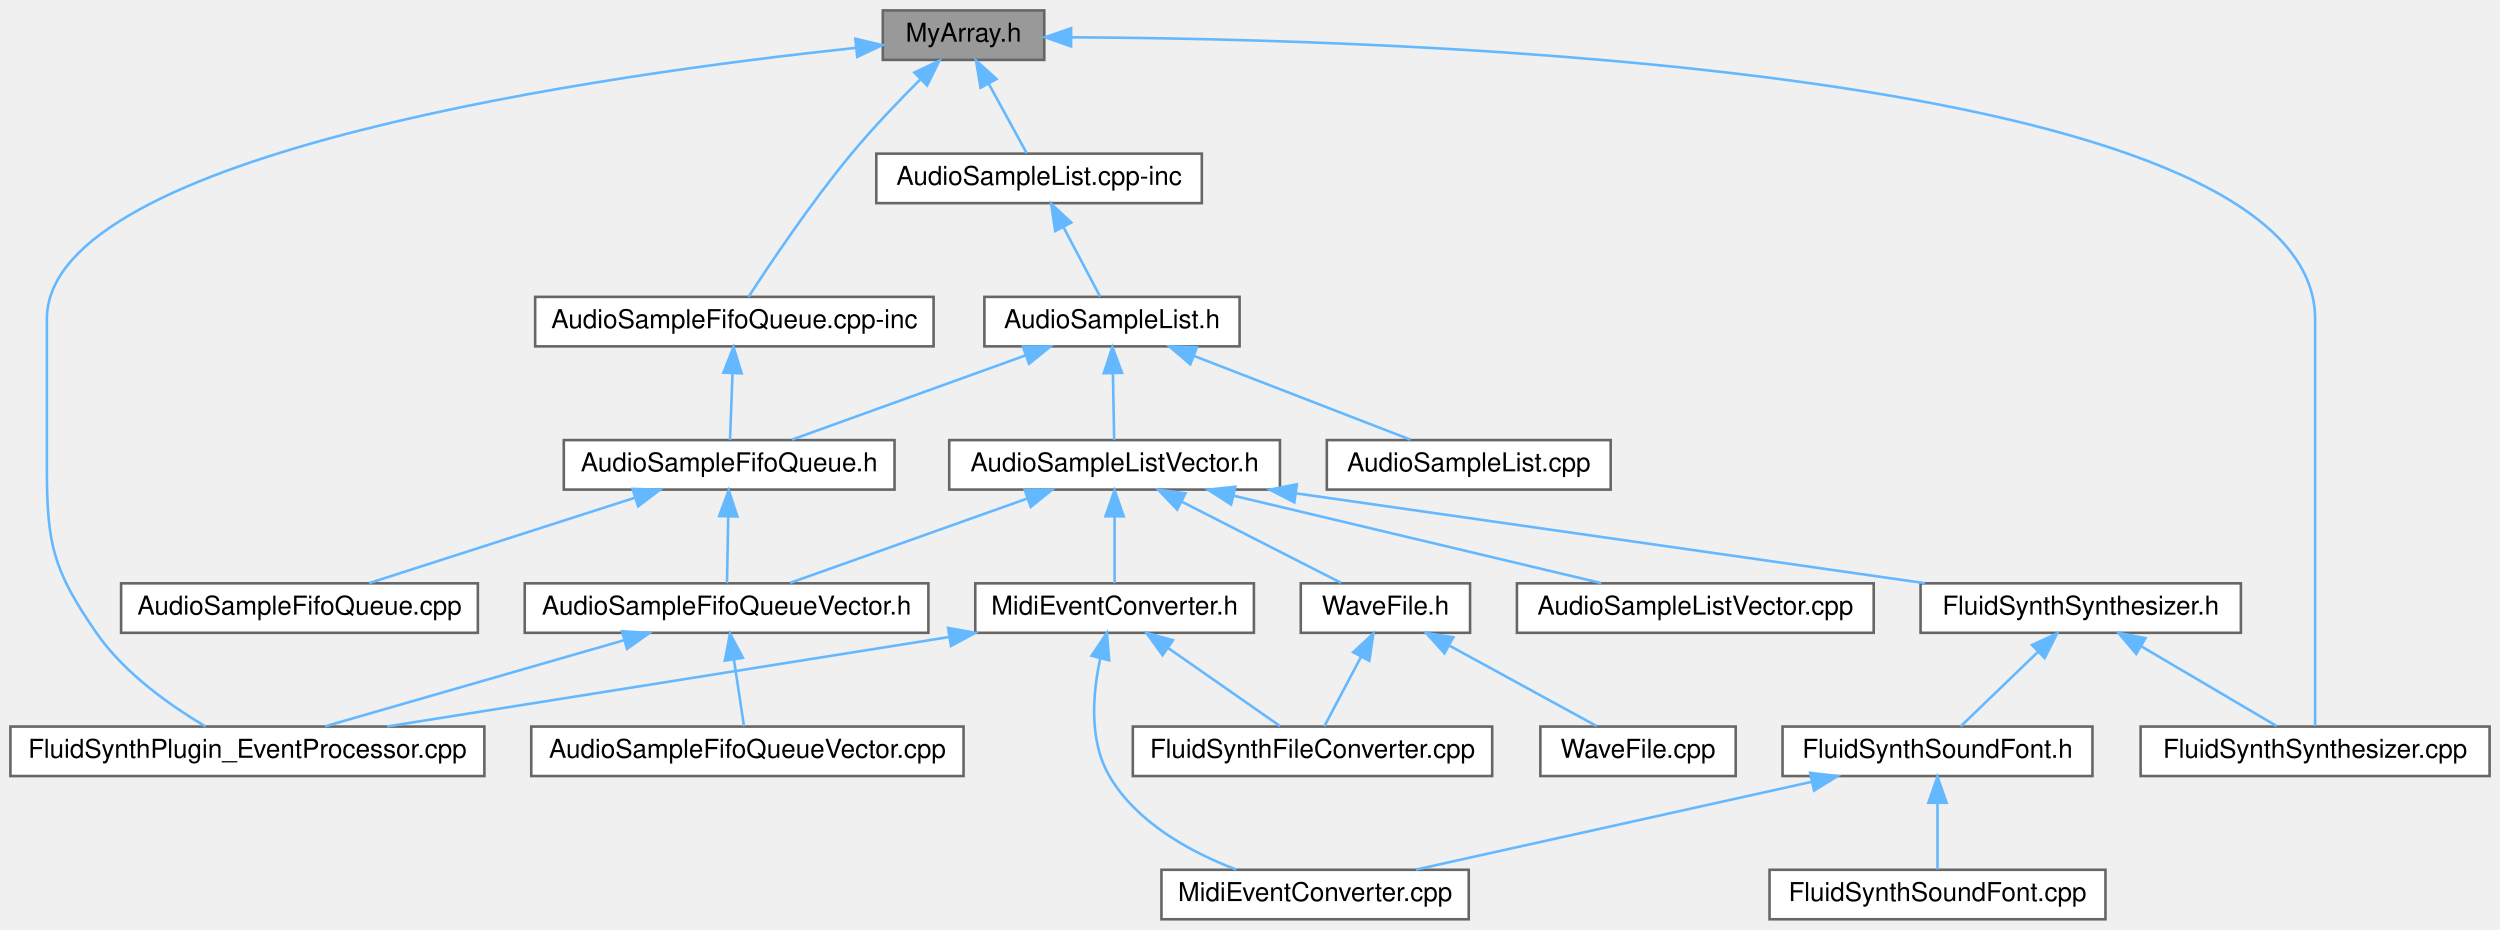
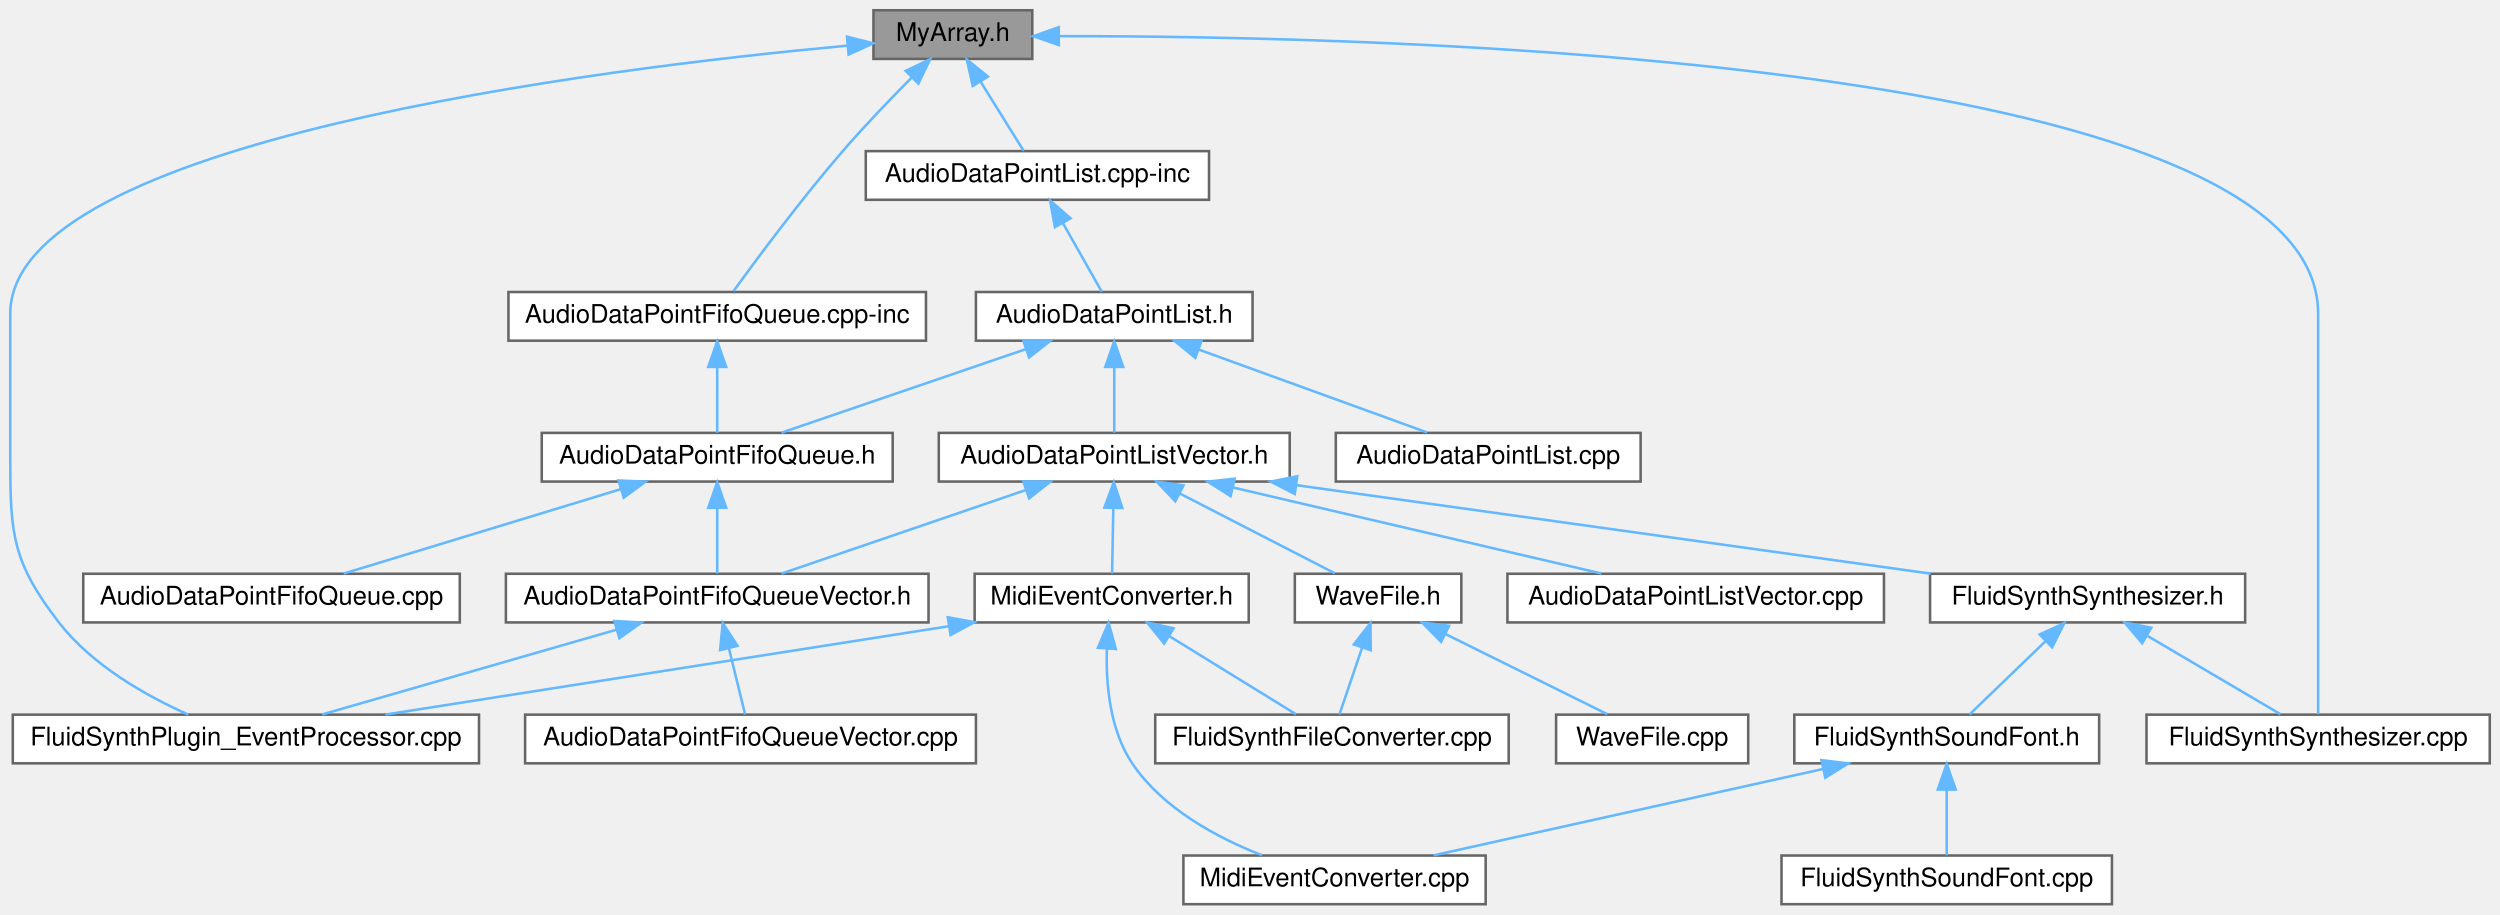
- <svg xmlns="http://www.w3.org/2000/svg" xmlns:xlink="http://www.w3.org/1999/xlink" width="960pt" height="357pt" viewBox="0.00 0.00 960.00 357.00">
+ <svg xmlns="http://www.w3.org/2000/svg" xmlns:xlink="http://www.w3.org/1999/xlink" width="976pt" height="357pt" viewBox="0.00 0.00 976.00 357.00">
  <g id="graph0" class="graph" transform="scale(1 1) rotate(0) translate(4 353)">
    <g id="Node000001" class="node">
      <g id="a_Node000001">
        <a xlink:title="The MyArray specification and body defines a generic array type for stack allocated arrays represente...">
-           <polygon fill="#999999" stroke="#666666" points="397,-349 335,-349 335,-330 397,-330 397,-349" />
-           <text text-anchor="middle" x="366" y="-337" font-family="Helvetica,sans-Serif" font-size="10.00">MyArray.h</text>
+           <polygon fill="#999999" stroke="#666666" points="399,-349 337,-349 337,-330 399,-330 399,-349" />
+           <text text-anchor="middle" x="368" y="-337" font-family="Helvetica,sans-Serif" font-size="10.00">MyArray.h</text>
        </a>
      </g>
    </g>
    <g id="Node000002" class="node">
      <g id="a_Node000002">
-         <a xlink:href="_audio_sample_fifo_queue_8cpp-inc.html" target="_top" xlink:title="The AudioSampleFifoQueue body implements a fifo queue for audio samples with popping off access to th...">
-           <polygon fill="white" stroke="#666666" points="354.5,-239 201.5,-239 201.5,-220 354.5,-220 354.5,-239" />
-           <text text-anchor="middle" x="278" y="-227" font-family="Helvetica,sans-Serif" font-size="10.00">AudioSampleFifoQueue.cpp-inc</text>
+         <a xlink:href="_audio_data_point_fifo_queue_8cpp-inc.html" target="_top" xlink:title="The AudioDataPointFifoQueue body implements a fifo queue for audio data points with popping off acces...">
+           <polygon fill="white" stroke="#666666" points="357.5,-239 194.5,-239 194.5,-220 357.5,-220 357.5,-239" />
+           <text text-anchor="middle" x="276" y="-227" font-family="Helvetica,sans-Serif" font-size="10.00">AudioDataPointFifoQueue.cpp-inc</text>
        </a>
      </g>
    </g>
    <g id="edge1_Node000001_Node000002" class="edge">
      <g id="a_edge1_Node000001_Node000002">
        <a xlink:title=" ">
-           <path fill="none" stroke="#63b8ff" d="M349.4,-322.51C341.15,-314.28 331.21,-303.9 323,-294 307.47,-275.28 291.53,-251.49 283.44,-239.02" />
-           <polygon fill="#63b8ff" stroke="#63b8ff" points="347.1,-325.16 356.68,-329.67 352.01,-320.17 347.1,-325.16" />
+           <path fill="none" stroke="#63b8ff" d="M351.88,-322.68C343.61,-314.36 333.52,-303.86 325,-294 308.79,-275.25 291.43,-251.87 282.36,-239.37" />
+           <polygon fill="#63b8ff" stroke="#63b8ff" points="349.58,-325.33 359.14,-329.91 354.52,-320.37 349.58,-325.33" />
        </a>
      </g>
    </g>
    <g id="Node000007" class="node">
      <g id="a_Node000007">
        <a xlink:href="_fluid_synth_plugin___event_processor_8cpp.html" target="_top" xlink:title="The FluidSynthPlugin_Processor module implements the handling of MIDI events from the DAW via JUCE ha...">
-           <polygon fill="white" stroke="#666666" points="182,-74 0,-74 0,-55 182,-55 182,-74" />
-           <text text-anchor="middle" x="91" y="-62" font-family="Helvetica,sans-Serif" font-size="10.00">FluidSynthPlugin_EventProcessor.cpp</text>
+           <polygon fill="white" stroke="#666666" points="183,-74 1,-74 1,-55 183,-55 183,-74" />
+           <text text-anchor="middle" x="92" y="-62" font-family="Helvetica,sans-Serif" font-size="10.00">FluidSynthPlugin_EventProcessor.cpp</text>
        </a>
      </g>
    </g>
    <g id="edge26_Node000001_Node000007" class="edge">
      <g id="a_edge26_Node000001_Node000007">
        <a xlink:title=" ">
-           <path fill="none" stroke="#63b8ff" d="M324.58,-334.62C231.53,-324.76 14,-294.82 14,-230.5 14,-230.5 14,-230.5 14,-173.5 14,-144.04 16.28,-134.25 33,-110 43.81,-94.33 61.86,-81.74 74.96,-74.01" />
-           <polygon fill="#63b8ff" stroke="#63b8ff" points="324.46,-338.12 334.76,-335.67 325.17,-331.16 324.46,-338.12" />
+           <path fill="none" stroke="#63b8ff" d="M326.72,-335.17C230.61,-326.3 0,-297.97 0,-230.5 0,-230.5 0,-230.5 0,-173.5 0,-144.04 1.01,-133.33 19,-110 31.96,-93.19 53.22,-81.28 69.46,-74.03" />
+           <polygon fill="#63b8ff" stroke="#63b8ff" points="326.67,-338.68 336.94,-336.09 327.29,-331.71 326.67,-338.68" />
        </a>
      </g>
    </g>
    <g id="Node000008" class="node">
      <g id="a_Node000008">
-         <a xlink:href="_audio_sample_list_8cpp-inc.html" target="_top" xlink:title="The AudioSampleList body implements a simple list of audio samples (this is the effective code includ...">
-           <polygon fill="white" stroke="#666666" points="457.5,-294 332.5,-294 332.5,-275 457.5,-275 457.5,-294" />
-           <text text-anchor="middle" x="395" y="-282" font-family="Helvetica,sans-Serif" font-size="10.00">AudioSampleList.cpp-inc</text>
+         <a xlink:href="_audio_data_point_list_8cpp-inc.html" target="_top" xlink:title="The AudioDataPointList body implements a simple list of audio samples (this is the effective code inc...">
+           <polygon fill="white" stroke="#666666" points="468,-294 334,-294 334,-275 468,-275 468,-294" />
+           <text text-anchor="middle" x="401" y="-282" font-family="Helvetica,sans-Serif" font-size="10.00">AudioDataPointList.cpp-inc</text>
        </a>
      </g>
    </g>
    <g id="edge7_Node000001_Node000008" class="edge">
      <g id="a_edge7_Node000001_Node000008">
        <a xlink:title=" ">
-           <path fill="none" stroke="#63b8ff" d="M375.68,-320.82C380.6,-311.82 386.36,-301.29 390.3,-294.09" />
-           <polygon fill="#63b8ff" stroke="#63b8ff" points="372.52,-319.3 370.79,-329.75 378.66,-322.66 372.52,-319.3" />
+           <path fill="none" stroke="#63b8ff" d="M378.83,-321.1C384.47,-312.04 391.12,-301.37 395.65,-294.09" />
+           <polygon fill="#63b8ff" stroke="#63b8ff" points="375.76,-319.41 373.45,-329.75 381.71,-323.11 375.76,-319.41" />
        </a>
      </g>
    </g>
    <g id="Node000017" class="node">
      <g id="a_Node000017">
        <a xlink:href="_fluid_synth_synthesizer_8cpp.html" target="_top" xlink:title="The FluidSynthSynthesizer class implements an object-oriented wrapper around an underlying fluidsynth...">
-           <polygon fill="white" stroke="#666666" points="952,-74 818,-74 818,-55 952,-55 952,-74" />
-           <text text-anchor="middle" x="885" y="-62" font-family="Helvetica,sans-Serif" font-size="10.00">FluidSynthSynthesizer.cpp</text>
+           <polygon fill="white" stroke="#666666" points="968,-74 834,-74 834,-55 968,-55 968,-74" />
+           <text text-anchor="middle" x="901" y="-62" font-family="Helvetica,sans-Serif" font-size="10.00">FluidSynthSynthesizer.cpp</text>
        </a>
      </g>
    </g>
    <g id="edge27_Node000001_Node000017" class="edge">
      <g id="a_edge27_Node000001_Node000017">
        <a xlink:title=" ">
-           <path fill="none" stroke="#63b8ff" d="M407.45,-338.67C530.47,-338.06 885,-327.86 885,-230.5 885,-230.5 885,-230.5 885,-173.5 885,-136.56 885,-92.52 885,-74.18" />
-           <polygon fill="#63b8ff" stroke="#63b8ff" points="407.29,-335.17 397.3,-338.7 407.31,-342.17 407.29,-335.17" />
+           <path fill="none" stroke="#63b8ff" d="M409.7,-338.89C535.24,-338.97 901,-330.61 901,-230.5 901,-230.5 901,-230.5 901,-173.5 901,-136.56 901,-92.52 901,-74.18" />
+           <polygon fill="#63b8ff" stroke="#63b8ff" points="409.36,-335.39 399.35,-338.87 409.34,-342.39 409.36,-335.39" />
        </a>
      </g>
    </g>
    <g id="Node000003" class="node">
      <g id="a_Node000003">
-         <a xlink:href="_audio_sample_fifo_queue_8h.html" target="_top" xlink:title="The AudioSampleFifoQueue specification defines a fifo queue for audio samples with popping off access...">
-           <polygon fill="white" stroke="#666666" points="339.5,-184 212.5,-184 212.5,-165 339.5,-165 339.5,-184" />
-           <text text-anchor="middle" x="276" y="-172" font-family="Helvetica,sans-Serif" font-size="10.00">AudioSampleFifoQueue.h</text>
+         <a xlink:href="_audio_data_point_fifo_queue_8h.html" target="_top" xlink:title="The AudioDataPointFifoQueue specification defines a fifo queue for audio data points with popping off...">
+           <polygon fill="white" stroke="#666666" points="344.5,-184 207.5,-184 207.5,-165 344.5,-165 344.5,-184" />
+           <text text-anchor="middle" x="276" y="-172" font-family="Helvetica,sans-Serif" font-size="10.00">AudioDataPointFifoQueue.h</text>
        </a>
      </g>
    </g>
    <g id="edge2_Node000002_Node000003" class="edge">
      <g id="a_edge2_Node000002_Node000003">
        <a xlink:title=" ">
-           <path fill="none" stroke="#63b8ff" d="M277.29,-209.66C276.96,-200.93 276.58,-190.99 276.32,-184.09" />
-           <polygon fill="#63b8ff" stroke="#63b8ff" points="273.8,-209.89 277.67,-219.75 280.79,-209.62 273.8,-209.89" />
+           <path fill="none" stroke="#63b8ff" d="M276,-209.66C276,-200.93 276,-190.99 276,-184.09" />
+           <polygon fill="#63b8ff" stroke="#63b8ff" points="272.5,-209.75 276,-219.75 279.5,-209.75 272.5,-209.75" />
        </a>
      </g>
    </g>
    <g id="Node000004" class="node">
      <g id="a_Node000004">
-         <a xlink:href="_audio_sample_fifo_queue_8cpp.html" target="_top" xlink:title="The AudioSampleFifoQueue body implements a fifo queue for audio samples with popping off access to th...">
-           <polygon fill="white" stroke="#666666" points="179.5,-129 42.5,-129 42.5,-110 179.5,-110 179.5,-129" />
-           <text text-anchor="middle" x="111" y="-117" font-family="Helvetica,sans-Serif" font-size="10.00">AudioSampleFifoQueue.cpp</text>
+         <a xlink:href="_audio_data_point_fifo_queue_8cpp.html" target="_top" xlink:title="The AudioDataPointFifoQueue body implements a fifo queue for audio samples with popping off access to...">
+           <polygon fill="white" stroke="#666666" points="175.5,-129 28.5,-129 28.5,-110 175.5,-110 175.5,-129" />
+           <text text-anchor="middle" x="102" y="-117" font-family="Helvetica,sans-Serif" font-size="10.00">AudioDataPointFifoQueue.cpp</text>
        </a>
      </g>
    </g>
    <g id="edge3_Node000003_Node000004" class="edge">
      <g id="a_edge3_Node000003_Node000004">
        <a xlink:title=" ">
-           <path fill="none" stroke="#63b8ff" d="M239.57,-161.8C208.78,-151.91 165.38,-137.97 137.72,-129.08" />
-           <polygon fill="#63b8ff" stroke="#63b8ff" points="238.9,-165.26 249.49,-164.98 241.04,-158.59 238.9,-165.26" />
+           <path fill="none" stroke="#63b8ff" d="M238.43,-162.06C205.91,-152.15 159.6,-138.04 130.18,-129.08" />
+           <polygon fill="#63b8ff" stroke="#63b8ff" points="237.46,-165.42 248.04,-164.98 239.5,-158.72 237.46,-165.42" />
        </a>
      </g>
    </g>
    <g id="Node000005" class="node">
      <g id="a_Node000005">
-         <a xlink:href="_audio_sample_fifo_queue_vector_8h.html" target="_top" xlink:title="The AudioSampleFifoQueueVector specification defines a list of fifo queues for audio samples.">
-           <polygon fill="white" stroke="#666666" points="352.5,-129 197.5,-129 197.5,-110 352.5,-110 352.5,-129" />
-           <text text-anchor="middle" x="275" y="-117" font-family="Helvetica,sans-Serif" font-size="10.00">AudioSampleFifoQueueVector.h</text>
+         <a xlink:href="_audio_data_point_fifo_queue_vector_8h.html" target="_top" xlink:title="The AudioDataPointFifoQueueVector specification defines a list of fifo queues for audio data points.">
+           <polygon fill="white" stroke="#666666" points="358.5,-129 193.5,-129 193.5,-110 358.5,-110 358.5,-129" />
+           <text text-anchor="middle" x="276" y="-117" font-family="Helvetica,sans-Serif" font-size="10.00">AudioDataPointFifoQueueVector.h</text>
        </a>
      </g>
    </g>
    <g id="edge4_Node000003_Node000005" class="edge">
      <g id="a_edge4_Node000003_Node000005">
        <a xlink:title=" ">
-           <path fill="none" stroke="#63b8ff" d="M275.64,-154.66C275.48,-145.93 275.29,-135.99 275.16,-129.09" />
-           <polygon fill="#63b8ff" stroke="#63b8ff" points="272.15,-154.82 275.83,-164.75 279.15,-154.68 272.15,-154.82" />
+           <path fill="none" stroke="#63b8ff" d="M276,-154.66C276,-145.93 276,-135.99 276,-129.09" />
+           <polygon fill="#63b8ff" stroke="#63b8ff" points="272.5,-154.75 276,-164.75 279.5,-154.75 272.5,-154.75" />
        </a>
      </g>
    </g>
    <g id="Node000006" class="node">
      <g id="a_Node000006">
-         <a xlink:href="_audio_sample_fifo_queue_vector_8cpp.html" target="_top" xlink:title="The AudioSampleFifoQueueVector body implements a list of fifo queues for audio samples (this is the f...">
-           <polygon fill="white" stroke="#666666" points="366,-74 200,-74 200,-55 366,-55 366,-74" />
-           <text text-anchor="middle" x="283" y="-62" font-family="Helvetica,sans-Serif" font-size="10.00">AudioSampleFifoQueueVector.cpp</text>
+         <a xlink:href="_audio_data_point_fifo_queue_vector_8cpp.html" target="_top" xlink:title="The AudioDataPointFifoQueueVector body implements a list of fifo queues for audio data points (this i...">
+           <polygon fill="white" stroke="#666666" points="377,-74 201,-74 201,-55 377,-55 377,-74" />
+           <text text-anchor="middle" x="289" y="-62" font-family="Helvetica,sans-Serif" font-size="10.00">AudioDataPointFifoQueueVector.cpp</text>
        </a>
      </g>
    </g>
    <g id="edge5_Node000005_Node000006" class="edge">
      <g id="a_edge5_Node000005_Node000006">
        <a xlink:title=" ">
-           <path fill="none" stroke="#63b8ff" d="M277.84,-99.66C279.16,-90.93 280.66,-80.99 281.7,-74.09" />
-           <polygon fill="#63b8ff" stroke="#63b8ff" points="274.35,-99.34 276.32,-109.75 281.27,-100.38 274.35,-99.34" />
+           <path fill="none" stroke="#63b8ff" d="M280.55,-99.95C282.71,-91.15 285.18,-81.06 286.89,-74.09" />
+           <polygon fill="#63b8ff" stroke="#63b8ff" points="277.13,-99.2 278.15,-109.75 283.93,-100.87 277.13,-99.2" />
        </a>
      </g>
    </g>
    <g id="edge6_Node000005_Node000007" class="edge">
      <g id="a_edge6_Node000005_Node000007">
        <a xlink:title=" ">
-           <path fill="none" stroke="#63b8ff" d="M235.71,-107.18C201.3,-97.27 152.04,-83.08 120.79,-74.08" />
-           <polygon fill="#63b8ff" stroke="#63b8ff" points="234.86,-110.58 245.44,-109.98 236.8,-103.85 234.86,-110.58" />
+           <path fill="none" stroke="#63b8ff" d="M236.71,-107.18C202.3,-97.27 153.04,-83.08 121.79,-74.08" />
+           <polygon fill="#63b8ff" stroke="#63b8ff" points="235.86,-110.58 246.44,-109.98 237.8,-103.85 235.86,-110.58" />
        </a>
      </g>
    </g>
    <g id="Node000009" class="node">
      <g id="a_Node000009">
-         <a xlink:href="_audio_sample_list_8h.html" target="_top" xlink:title="The AudioSampleList specification defines lists of audio samples with zero-based arbitrary indexed ac...">
-           <polygon fill="white" stroke="#666666" points="472,-239 374,-239 374,-220 472,-220 472,-239" />
-           <text text-anchor="middle" x="423" y="-227" font-family="Helvetica,sans-Serif" font-size="10.00">AudioSampleList.h</text>
+         <a xlink:href="_audio_data_point_list_8h.html" target="_top" xlink:title="The AudioDataPointList specification defines lists of audio samples with zero-based arbitrary indexed...">
+           <polygon fill="white" stroke="#666666" points="485,-239 377,-239 377,-220 485,-220 485,-239" />
+           <text text-anchor="middle" x="431" y="-227" font-family="Helvetica,sans-Serif" font-size="10.00">AudioDataPointList.h</text>
        </a>
      </g>
    </g>
    <g id="edge8_Node000008_Node000009" class="edge">
      <g id="a_edge8_Node000008_Node000009">
        <a xlink:title=" ">
-           <path fill="none" stroke="#63b8ff" d="M404.34,-265.82C409.09,-256.82 414.66,-246.29 418.46,-239.09" />
-           <polygon fill="#63b8ff" stroke="#63b8ff" points="401.2,-264.27 399.62,-274.75 407.39,-267.54 401.2,-264.27" />
+           <path fill="none" stroke="#63b8ff" d="M411.01,-265.82C416.1,-256.82 422.06,-246.29 426.14,-239.09" />
+           <polygon fill="#63b8ff" stroke="#63b8ff" points="407.83,-264.32 405.95,-274.75 413.93,-267.77 407.83,-264.32" />
        </a>
      </g>
    </g>
    <g id="edge9_Node000009_Node000003" class="edge">
      <g id="a_edge9_Node000009_Node000003">
        <a xlink:title=" ">
-           <path fill="none" stroke="#63b8ff" d="M389.86,-216.55C362.56,-206.71 324.5,-192.98 300.05,-184.17" />
-           <polygon fill="#63b8ff" stroke="#63b8ff" points="388.79,-219.89 399.38,-219.98 391.16,-213.3 388.79,-219.89" />
+           <path fill="none" stroke="#63b8ff" d="M396.4,-216.67C367.5,-206.79 326.97,-192.93 301.1,-184.08" />
+           <polygon fill="#63b8ff" stroke="#63b8ff" points="395.5,-220.06 406.1,-219.98 397.77,-213.44 395.5,-220.06" />
        </a>
      </g>
    </g>
    <g id="Node000010" class="node">
      <g id="a_Node000010">
-         <a xlink:href="_audio_sample_list_8cpp.html" target="_top" xlink:title="The AudioSampleList body implements a simple list of audio samples (this is the formal CPP file used ...">
-           <polygon fill="white" stroke="#666666" points="614.5,-184 505.5,-184 505.5,-165 614.5,-165 614.5,-184" />
-           <text text-anchor="middle" x="560" y="-172" font-family="Helvetica,sans-Serif" font-size="10.00">AudioSampleList.cpp</text>
+         <a xlink:href="_audio_data_point_list_8cpp.html" target="_top" xlink:title="The AudioDataPointList body implements a simple list of audio samples (this is the formal CPP file us...">
+           <polygon fill="white" stroke="#666666" points="636.5,-184 517.5,-184 517.5,-165 636.5,-165 636.5,-184" />
+           <text text-anchor="middle" x="577" y="-172" font-family="Helvetica,sans-Serif" font-size="10.00">AudioDataPointList.cpp</text>
        </a>
      </g>
    </g>
    <g id="edge10_Node000009_Node000010" class="edge">
      <g id="a_edge10_Node000009_Node000010">
        <a xlink:title=" ">
-           <path fill="none" stroke="#63b8ff" d="M454.56,-216.29C479.95,-206.47 515,-192.91 537.59,-184.17" />
-           <polygon fill="#63b8ff" stroke="#63b8ff" points="453.08,-213.11 445.01,-219.98 455.6,-219.64 453.08,-213.11" />
+           <path fill="none" stroke="#63b8ff" d="M463.92,-216.55C491.03,-206.71 528.83,-192.98 553.12,-184.17" />
+           <polygon fill="#63b8ff" stroke="#63b8ff" points="462.66,-213.28 454.46,-219.98 465.05,-219.86 462.66,-213.28" />
        </a>
      </g>
    </g>
    <g id="Node000011" class="node">
      <g id="a_Node000011">
-         <a xlink:href="_audio_sample_list_vector_8h.html" target="_top" xlink:title="The AudioSampleListVector specification defines the communication buffer structure for the block proc...">
-           <polygon fill="white" stroke="#666666" points="487.5,-184 360.5,-184 360.5,-165 487.5,-165 487.5,-184" />
-           <text text-anchor="middle" x="424" y="-172" font-family="Helvetica,sans-Serif" font-size="10.00">AudioSampleListVector.h</text>
+         <a xlink:href="_audio_data_point_list_vector_8h.html" target="_top" xlink:title="The AudioDataPointListVector specification defines the communication buffer structure for the block p...">
+           <polygon fill="white" stroke="#666666" points="499.5,-184 362.5,-184 362.5,-165 499.5,-165 499.5,-184" />
+           <text text-anchor="middle" x="431" y="-172" font-family="Helvetica,sans-Serif" font-size="10.00">AudioDataPointListVector.h</text>
        </a>
      </g>
    </g>
    <g id="edge11_Node000009_Node000011" class="edge">
      <g id="a_edge11_Node000009_Node000011">
        <a xlink:title=" ">
-           <path fill="none" stroke="#63b8ff" d="M423.36,-209.66C423.52,-200.93 423.71,-190.99 423.84,-184.09" />
-           <polygon fill="#63b8ff" stroke="#63b8ff" points="419.85,-209.68 423.17,-219.75 426.85,-209.82 419.85,-209.68" />
+           <path fill="none" stroke="#63b8ff" d="M431,-209.66C431,-200.93 431,-190.99 431,-184.09" />
+           <polygon fill="#63b8ff" stroke="#63b8ff" points="427.5,-209.75 431,-219.75 434.5,-209.75 427.5,-209.75" />
        </a>
      </g>
    </g>
    <g id="edge12_Node000011_Node000005" class="edge">
      <g id="a_edge12_Node000011_Node000005">
        <a xlink:title=" ">
-           <path fill="none" stroke="#63b8ff" d="M390.41,-161.55C362.74,-151.71 324.16,-137.98 299.38,-129.17" />
-           <polygon fill="#63b8ff" stroke="#63b8ff" points="389.47,-164.93 400.06,-164.98 391.81,-158.34 389.47,-164.93" />
+           <path fill="none" stroke="#63b8ff" d="M396.4,-161.67C367.5,-151.79 326.97,-137.93 301.1,-129.08" />
+           <polygon fill="#63b8ff" stroke="#63b8ff" points="395.5,-165.06 406.1,-164.98 397.77,-158.44 395.5,-165.06" />
        </a>
      </g>
    </g>
    <g id="Node000012" class="node">
      <g id="a_Node000012">
-         <a xlink:href="_audio_sample_list_vector_8cpp.html" target="_top" xlink:title="The AudioSampleListVector body implements the communication buffer structure for the block processing...">
-           <polygon fill="white" stroke="#666666" points="715.5,-129 578.5,-129 578.5,-110 715.5,-110 715.5,-129" />
-           <text text-anchor="middle" x="647" y="-117" font-family="Helvetica,sans-Serif" font-size="10.00">AudioSampleListVector.cpp</text>
+         <a xlink:href="_audio_data_point_list_vector_8cpp.html" target="_top" xlink:title="The AudioDataPointListVector body implements the communication buffer structure for the block process...">
+           <polygon fill="white" stroke="#666666" points="731.5,-129 584.5,-129 584.5,-110 731.5,-110 731.5,-129" />
+           <text text-anchor="middle" x="658" y="-117" font-family="Helvetica,sans-Serif" font-size="10.00">AudioDataPointListVector.cpp</text>
        </a>
      </g>
    </g>
    <g id="edge13_Node000011_Node000012" class="edge">
      <g id="a_edge13_Node000011_Node000012">
        <a xlink:title=" ">
-           <path fill="none" stroke="#63b8ff" d="M469.75,-162.63C511.52,-152.7 572.45,-138.22 610.89,-129.08" />
-           <polygon fill="#63b8ff" stroke="#63b8ff" points="468.75,-159.27 459.83,-164.98 470.37,-166.08 468.75,-159.27" />
+           <path fill="none" stroke="#63b8ff" d="M477.3,-162.69C519.83,-152.76 582.03,-138.24 621.24,-129.08" />
+           <polygon fill="#63b8ff" stroke="#63b8ff" points="476.41,-159.3 467.47,-164.98 478.01,-166.12 476.41,-159.3" />
        </a>
      </g>
    </g>
    <g id="Node000013" class="node">
      <g id="a_Node000013">
        <a xlink:href="_fluid_synth_synthesizer_8h.html" target="_top" xlink:title="The FluidSynthSynthesizer class specifies an object-oriented wrapper around an underlying fluidsynth ...">
-           <polygon fill="white" stroke="#666666" points="856.5,-129 733.5,-129 733.5,-110 856.5,-110 856.5,-129" />
-           <text text-anchor="middle" x="795" y="-117" font-family="Helvetica,sans-Serif" font-size="10.00">FluidSynthSynthesizer.h</text>
+           <polygon fill="white" stroke="#666666" points="872.5,-129 749.5,-129 749.5,-110 872.5,-110 872.5,-129" />
+           <text text-anchor="middle" x="811" y="-117" font-family="Helvetica,sans-Serif" font-size="10.00">FluidSynthSynthesizer.h</text>
        </a>
      </g>
    </g>
    <g id="edge14_Node000011_Node000013" class="edge">
      <g id="a_edge14_Node000011_Node000013">
        <a xlink:title=" ">
-           <path fill="none" stroke="#63b8ff" d="M493.61,-163.56C563.26,-153.61 669.28,-138.46 735.23,-129.04" />
-           <polygon fill="#63b8ff" stroke="#63b8ff" points="493.01,-160.11 483.61,-164.98 494,-167.04 493.01,-160.11" />
+           <path fill="none" stroke="#63b8ff" d="M502.3,-163.56C573.64,-153.61 682.23,-138.46 749.78,-129.04" />
+           <polygon fill="#63b8ff" stroke="#63b8ff" points="501.47,-160.14 492.05,-164.98 502.44,-167.07 501.47,-160.14" />
        </a>
      </g>
    </g>
    <g id="Node000018" class="node">
      <g id="a_Node000018">
        <a xlink:href="_midi_event_converter_8h.html" target="_top" xlink:title="The MidiEventConverter specification defines the handling of MIDI events by feeding them to an underl...">
-           <polygon fill="white" stroke="#666666" points="477.5,-129 370.5,-129 370.5,-110 477.5,-110 477.5,-129" />
-           <text text-anchor="middle" x="424" y="-117" font-family="Helvetica,sans-Serif" font-size="10.00">MidiEventConverter.h</text>
+           <polygon fill="white" stroke="#666666" points="483.5,-129 376.5,-129 376.5,-110 483.5,-110 483.5,-129" />
+           <text text-anchor="middle" x="430" y="-117" font-family="Helvetica,sans-Serif" font-size="10.00">MidiEventConverter.h</text>
        </a>
      </g>
    </g>
    <g id="edge19_Node000011_Node000018" class="edge">
      <g id="a_edge19_Node000011_Node000018">
        <a xlink:title=" ">
-           <path fill="none" stroke="#63b8ff" d="M424,-154.66C424,-145.93 424,-135.99 424,-129.09" />
-           <polygon fill="#63b8ff" stroke="#63b8ff" points="420.5,-154.75 424,-164.75 427.5,-154.75 420.5,-154.75" />
+           <path fill="none" stroke="#63b8ff" d="M430.64,-154.66C430.48,-145.93 430.29,-135.99 430.16,-129.09" />
+           <polygon fill="#63b8ff" stroke="#63b8ff" points="427.15,-154.82 430.83,-164.75 434.15,-154.68 427.15,-154.82" />
        </a>
      </g>
    </g>
    <g id="Node000020" class="node">
      <g id="a_Node000020">
        <a xlink:href="_wave_file_8h.html" target="_top" xlink:title="The WaveFile specification defines an object for accessing a RIFF wave file with several channels.">
-           <polygon fill="white" stroke="#666666" points="560.5,-129 495.5,-129 495.5,-110 560.5,-110 560.5,-129" />
-           <text text-anchor="middle" x="528" y="-117" font-family="Helvetica,sans-Serif" font-size="10.00">WaveFile.h</text>
+           <polygon fill="white" stroke="#666666" points="566.5,-129 501.5,-129 501.5,-110 566.5,-110 566.5,-129" />
+           <text text-anchor="middle" x="534" y="-117" font-family="Helvetica,sans-Serif" font-size="10.00">WaveFile.h</text>
        </a>
      </g>
    </g>
    <g id="edge23_Node000011_Node000020" class="edge">
      <g id="a_edge23_Node000011_Node000020">
        <a xlink:title=" ">
-           <path fill="none" stroke="#63b8ff" d="M449.77,-160.37C468.87,-150.63 494.37,-137.64 510.99,-129.17" />
-           <polygon fill="#63b8ff" stroke="#63b8ff" points="448.03,-157.33 440.71,-164.98 451.21,-163.56 448.03,-157.33" />
+           <path fill="none" stroke="#63b8ff" d="M456.52,-160.37C475.44,-150.63 500.7,-137.64 517.15,-129.17" />
+           <polygon fill="#63b8ff" stroke="#63b8ff" points="454.84,-157.3 447.55,-164.98 458.04,-163.52 454.84,-157.3" />
        </a>
      </g>
    </g>
    <g id="Node000014" class="node">
      <g id="a_Node000014">
        <a xlink:href="_fluid_synth_sound_font_8h.html" target="_top" xlink:title="The FluidSynthSoundFont class specifies an object-oriented wrapper around an underlying fluidsynth So...">
-           <polygon fill="white" stroke="#666666" points="799.5,-74 680.5,-74 680.5,-55 799.5,-55 799.5,-74" />
-           <text text-anchor="middle" x="740" y="-62" font-family="Helvetica,sans-Serif" font-size="10.00">FluidSynthSoundFont.h</text>
+           <polygon fill="white" stroke="#666666" points="815.5,-74 696.5,-74 696.5,-55 815.5,-55 815.5,-74" />
+           <text text-anchor="middle" x="756" y="-62" font-family="Helvetica,sans-Serif" font-size="10.00">FluidSynthSoundFont.h</text>
        </a>
      </g>
    </g>
    <g id="edge15_Node000013_Node000014" class="edge">
      <g id="a_edge15_Node000013_Node000014">
        <a xlink:title=" ">
-           <path fill="none" stroke="#63b8ff" d="M778.71,-102.8C768.96,-93.41 756.95,-81.83 748.91,-74.09" />
-           <polygon fill="#63b8ff" stroke="#63b8ff" points="776.29,-105.33 785.92,-109.75 781.15,-100.29 776.29,-105.33" />
+           <path fill="none" stroke="#63b8ff" d="M794.71,-102.8C784.96,-93.41 772.95,-81.83 764.91,-74.09" />
+           <polygon fill="#63b8ff" stroke="#63b8ff" points="792.29,-105.33 801.92,-109.75 797.15,-100.29 792.29,-105.33" />
        </a>
      </g>
    </g>
    <g id="edge18_Node000013_Node000017" class="edge">
      <g id="a_edge18_Node000013_Node000017">
        <a xlink:title=" ">
-           <path fill="none" stroke="#63b8ff" d="M818.44,-104.7C834.84,-95.04 856.23,-82.44 870.28,-74.17" />
-           <polygon fill="#63b8ff" stroke="#63b8ff" points="816.3,-101.89 809.46,-109.98 819.85,-107.93 816.3,-101.89" />
+           <path fill="none" stroke="#63b8ff" d="M834.44,-104.7C850.84,-95.04 872.23,-82.44 886.28,-74.17" />
+           <polygon fill="#63b8ff" stroke="#63b8ff" points="832.3,-101.89 825.46,-109.98 835.85,-107.93 832.3,-101.89" />
        </a>
      </g>
    </g>
    <g id="Node000015" class="node">
      <g id="a_Node000015">
        <a xlink:href="_fluid_synth_sound_font_8cpp.html" target="_top" xlink:title="The FluidSynthSoundFont class implements an object-oriented wrapper around an underlying fluidsynth S...">
-           <polygon fill="white" stroke="#666666" points="804.5,-19 675.5,-19 675.5,0 804.5,0 804.5,-19" />
-           <text text-anchor="middle" x="740" y="-7" font-family="Helvetica,sans-Serif" font-size="10.00">FluidSynthSoundFont.cpp</text>
+           <polygon fill="white" stroke="#666666" points="820.5,-19 691.5,-19 691.5,0 820.5,0 820.5,-19" />
+           <text text-anchor="middle" x="756" y="-7" font-family="Helvetica,sans-Serif" font-size="10.00">FluidSynthSoundFont.cpp</text>
        </a>
      </g>
    </g>
    <g id="edge16_Node000014_Node000015" class="edge">
      <g id="a_edge16_Node000014_Node000015">
        <a xlink:title=" ">
-           <path fill="none" stroke="#63b8ff" d="M740,-44.66C740,-35.93 740,-25.99 740,-19.09" />
-           <polygon fill="#63b8ff" stroke="#63b8ff" points="736.5,-44.75 740,-54.75 743.5,-44.75 736.5,-44.75" />
+           <path fill="none" stroke="#63b8ff" d="M756,-44.66C756,-35.93 756,-25.99 756,-19.09" />
+           <polygon fill="#63b8ff" stroke="#63b8ff" points="752.5,-44.75 756,-54.75 759.5,-44.75 752.5,-44.75" />
        </a>
      </g>
    </g>
    <g id="Node000016" class="node">
      <g id="a_Node000016">
        <a xlink:href="_midi_event_converter_8cpp.html" target="_top" xlink:title="The MidiEventConverter module implements the handling of MIDI events by feeding them to an underlying...">
-           <polygon fill="white" stroke="#666666" points="560,-19 442,-19 442,0 560,0 560,-19" />
-           <text text-anchor="middle" x="501" y="-7" font-family="Helvetica,sans-Serif" font-size="10.00">MidiEventConverter.cpp</text>
+           <polygon fill="white" stroke="#666666" points="576,-19 458,-19 458,0 576,0 576,-19" />
+           <text text-anchor="middle" x="517" y="-7" font-family="Helvetica,sans-Serif" font-size="10.00">MidiEventConverter.cpp</text>
        </a>
      </g>
    </g>
    <g id="edge17_Node000014_Node000016" class="edge">
      <g id="a_edge17_Node000014_Node000016">
        <a xlink:title=" ">
-           <path fill="none" stroke="#63b8ff" d="M691.82,-52.82C647.03,-42.88 581.16,-28.28 539.7,-19.08" />
-           <polygon fill="#63b8ff" stroke="#63b8ff" points="691.08,-56.24 701.6,-54.98 692.6,-49.4 691.08,-56.24" />
+           <path fill="none" stroke="#63b8ff" d="M707.82,-52.82C663.03,-42.88 597.16,-28.28 555.7,-19.08" />
+           <polygon fill="#63b8ff" stroke="#63b8ff" points="707.08,-56.24 717.6,-54.98 708.6,-49.4 707.08,-56.24" />
        </a>
      </g>
    </g>
    <g id="edge21_Node000018_Node000007" class="edge">
      <g id="a_edge21_Node000018_Node000007">
        <a xlink:title=" ">
-           <path fill="none" stroke="#63b8ff" d="M360.36,-108.37C297.83,-98.42 203.48,-83.4 144.65,-74.04" />
-           <polygon fill="#63b8ff" stroke="#63b8ff" points="360.07,-111.87 370.5,-109.98 361.17,-104.96 360.07,-111.87" />
+           <path fill="none" stroke="#63b8ff" d="M366.55,-108.55C303.09,-98.6 206.5,-83.45 146.43,-74.03" />
+           <polygon fill="#63b8ff" stroke="#63b8ff" points="366.02,-112.01 376.44,-110.1 367.11,-105.1 366.02,-112.01" />
        </a>
      </g>
    </g>
    <g id="edge22_Node000018_Node000016" class="edge">
      <g id="a_edge22_Node000018_Node000016">
        <a xlink:title=" ">
-           <path fill="none" stroke="#63b8ff" d="M418.47,-100.04C415.58,-86.63 414.09,-68.54 422,-55 432.48,-37.06 453.16,-25.79 470.73,-19.08" />
-           <polygon fill="#63b8ff" stroke="#63b8ff" points="415.16,-101.19 421.06,-109.99 421.93,-99.44 415.16,-101.19" />
+           <path fill="none" stroke="#63b8ff" d="M428.11,-99.78C427.7,-86.25 429.19,-68.11 438,-55 449.85,-37.36 471.17,-25.95 488.68,-19.1" />
+           <polygon fill="#63b8ff" stroke="#63b8ff" points="424.63,-100.12 428.79,-109.86 431.61,-99.65 424.63,-100.12" />
        </a>
      </g>
    </g>
    <g id="Node000019" class="node">
      <g id="a_Node000019">
        <a xlink:href="_fluid_synth_file_converter_8cpp.html" target="_top" xlink:title="The FluidSynthFileConverter module implements a conversion from a MIDI file into a wave file using th...">
-           <polygon fill="white" stroke="#666666" points="569,-74 431,-74 431,-55 569,-55 569,-74" />
-           <text text-anchor="middle" x="500" y="-62" font-family="Helvetica,sans-Serif" font-size="10.00">FluidSynthFileConverter.cpp</text>
+           <polygon fill="white" stroke="#666666" points="585,-74 447,-74 447,-55 585,-55 585,-74" />
+           <text text-anchor="middle" x="516" y="-62" font-family="Helvetica,sans-Serif" font-size="10.00">FluidSynthFileConverter.cpp</text>
        </a>
      </g>
    </g>
    <g id="edge20_Node000018_Node000019" class="edge">
      <g id="a_edge20_Node000018_Node000019">
        <a xlink:title=" ">
-           <path fill="none" stroke="#63b8ff" d="M444.58,-104.15C458.31,-94.57 475.93,-82.29 487.57,-74.17" />
-           <polygon fill="#63b8ff" stroke="#63b8ff" points="442.41,-101.39 436.21,-109.98 446.42,-107.14 442.41,-101.39" />
+           <path fill="none" stroke="#63b8ff" d="M452.4,-104.7C468.07,-95.04 488.51,-82.44 501.93,-74.17" />
+           <polygon fill="#63b8ff" stroke="#63b8ff" points="450.49,-101.76 443.82,-109.98 454.17,-107.72 450.49,-101.76" />
        </a>
      </g>
    </g>
    <g id="edge24_Node000020_Node000019" class="edge">
      <g id="a_edge24_Node000020_Node000019">
        <a xlink:title=" ">
-           <path fill="none" stroke="#63b8ff" d="M518.66,-100.82C513.91,-91.82 508.34,-81.29 504.54,-74.09" />
-           <polygon fill="#63b8ff" stroke="#63b8ff" points="515.61,-102.54 523.38,-109.75 521.8,-99.27 515.61,-102.54" />
+           <path fill="none" stroke="#63b8ff" d="M527.8,-100.24C524.79,-91.37 521.31,-81.14 518.92,-74.09" />
+           <polygon fill="#63b8ff" stroke="#63b8ff" points="524.5,-101.4 531.03,-109.75 531.13,-99.15 524.5,-101.4" />
        </a>
      </g>
    </g>
    <g id="Node000021" class="node">
      <g id="a_Node000021">
        <a xlink:href="_wave_file_8cpp.html" target="_top" xlink:title="The WaveFile specification defines an object for accessing a RIFF wave file with several channels.">
-           <polygon fill="white" stroke="#666666" points="662.5,-74 587.5,-74 587.5,-55 662.5,-55 662.5,-74" />
-           <text text-anchor="middle" x="625" y="-62" font-family="Helvetica,sans-Serif" font-size="10.00">WaveFile.cpp</text>
+           <polygon fill="white" stroke="#666666" points="678.5,-74 603.5,-74 603.5,-55 678.5,-55 678.5,-74" />
+           <text text-anchor="middle" x="641" y="-62" font-family="Helvetica,sans-Serif" font-size="10.00">WaveFile.cpp</text>
        </a>
      </g>
    </g>
    <g id="edge25_Node000020_Node000021" class="edge">
      <g id="a_edge25_Node000020_Node000021">
        <a xlink:title=" ">
-           <path fill="none" stroke="#63b8ff" d="M552.77,-104.97C570.5,-95.28 593.85,-82.52 609.13,-74.17" />
-           <polygon fill="#63b8ff" stroke="#63b8ff" points="550.68,-102.12 543.58,-109.98 554.04,-108.26 550.68,-102.12" />
+           <path fill="none" stroke="#63b8ff" d="M560.24,-105.5C579.93,-95.75 606.32,-82.68 623.5,-74.17" />
+           <polygon fill="#63b8ff" stroke="#63b8ff" points="558.6,-102.41 551.19,-109.98 561.71,-108.68 558.6,-102.41" />
        </a>
      </g>
    </g>
  </g>
</svg>
